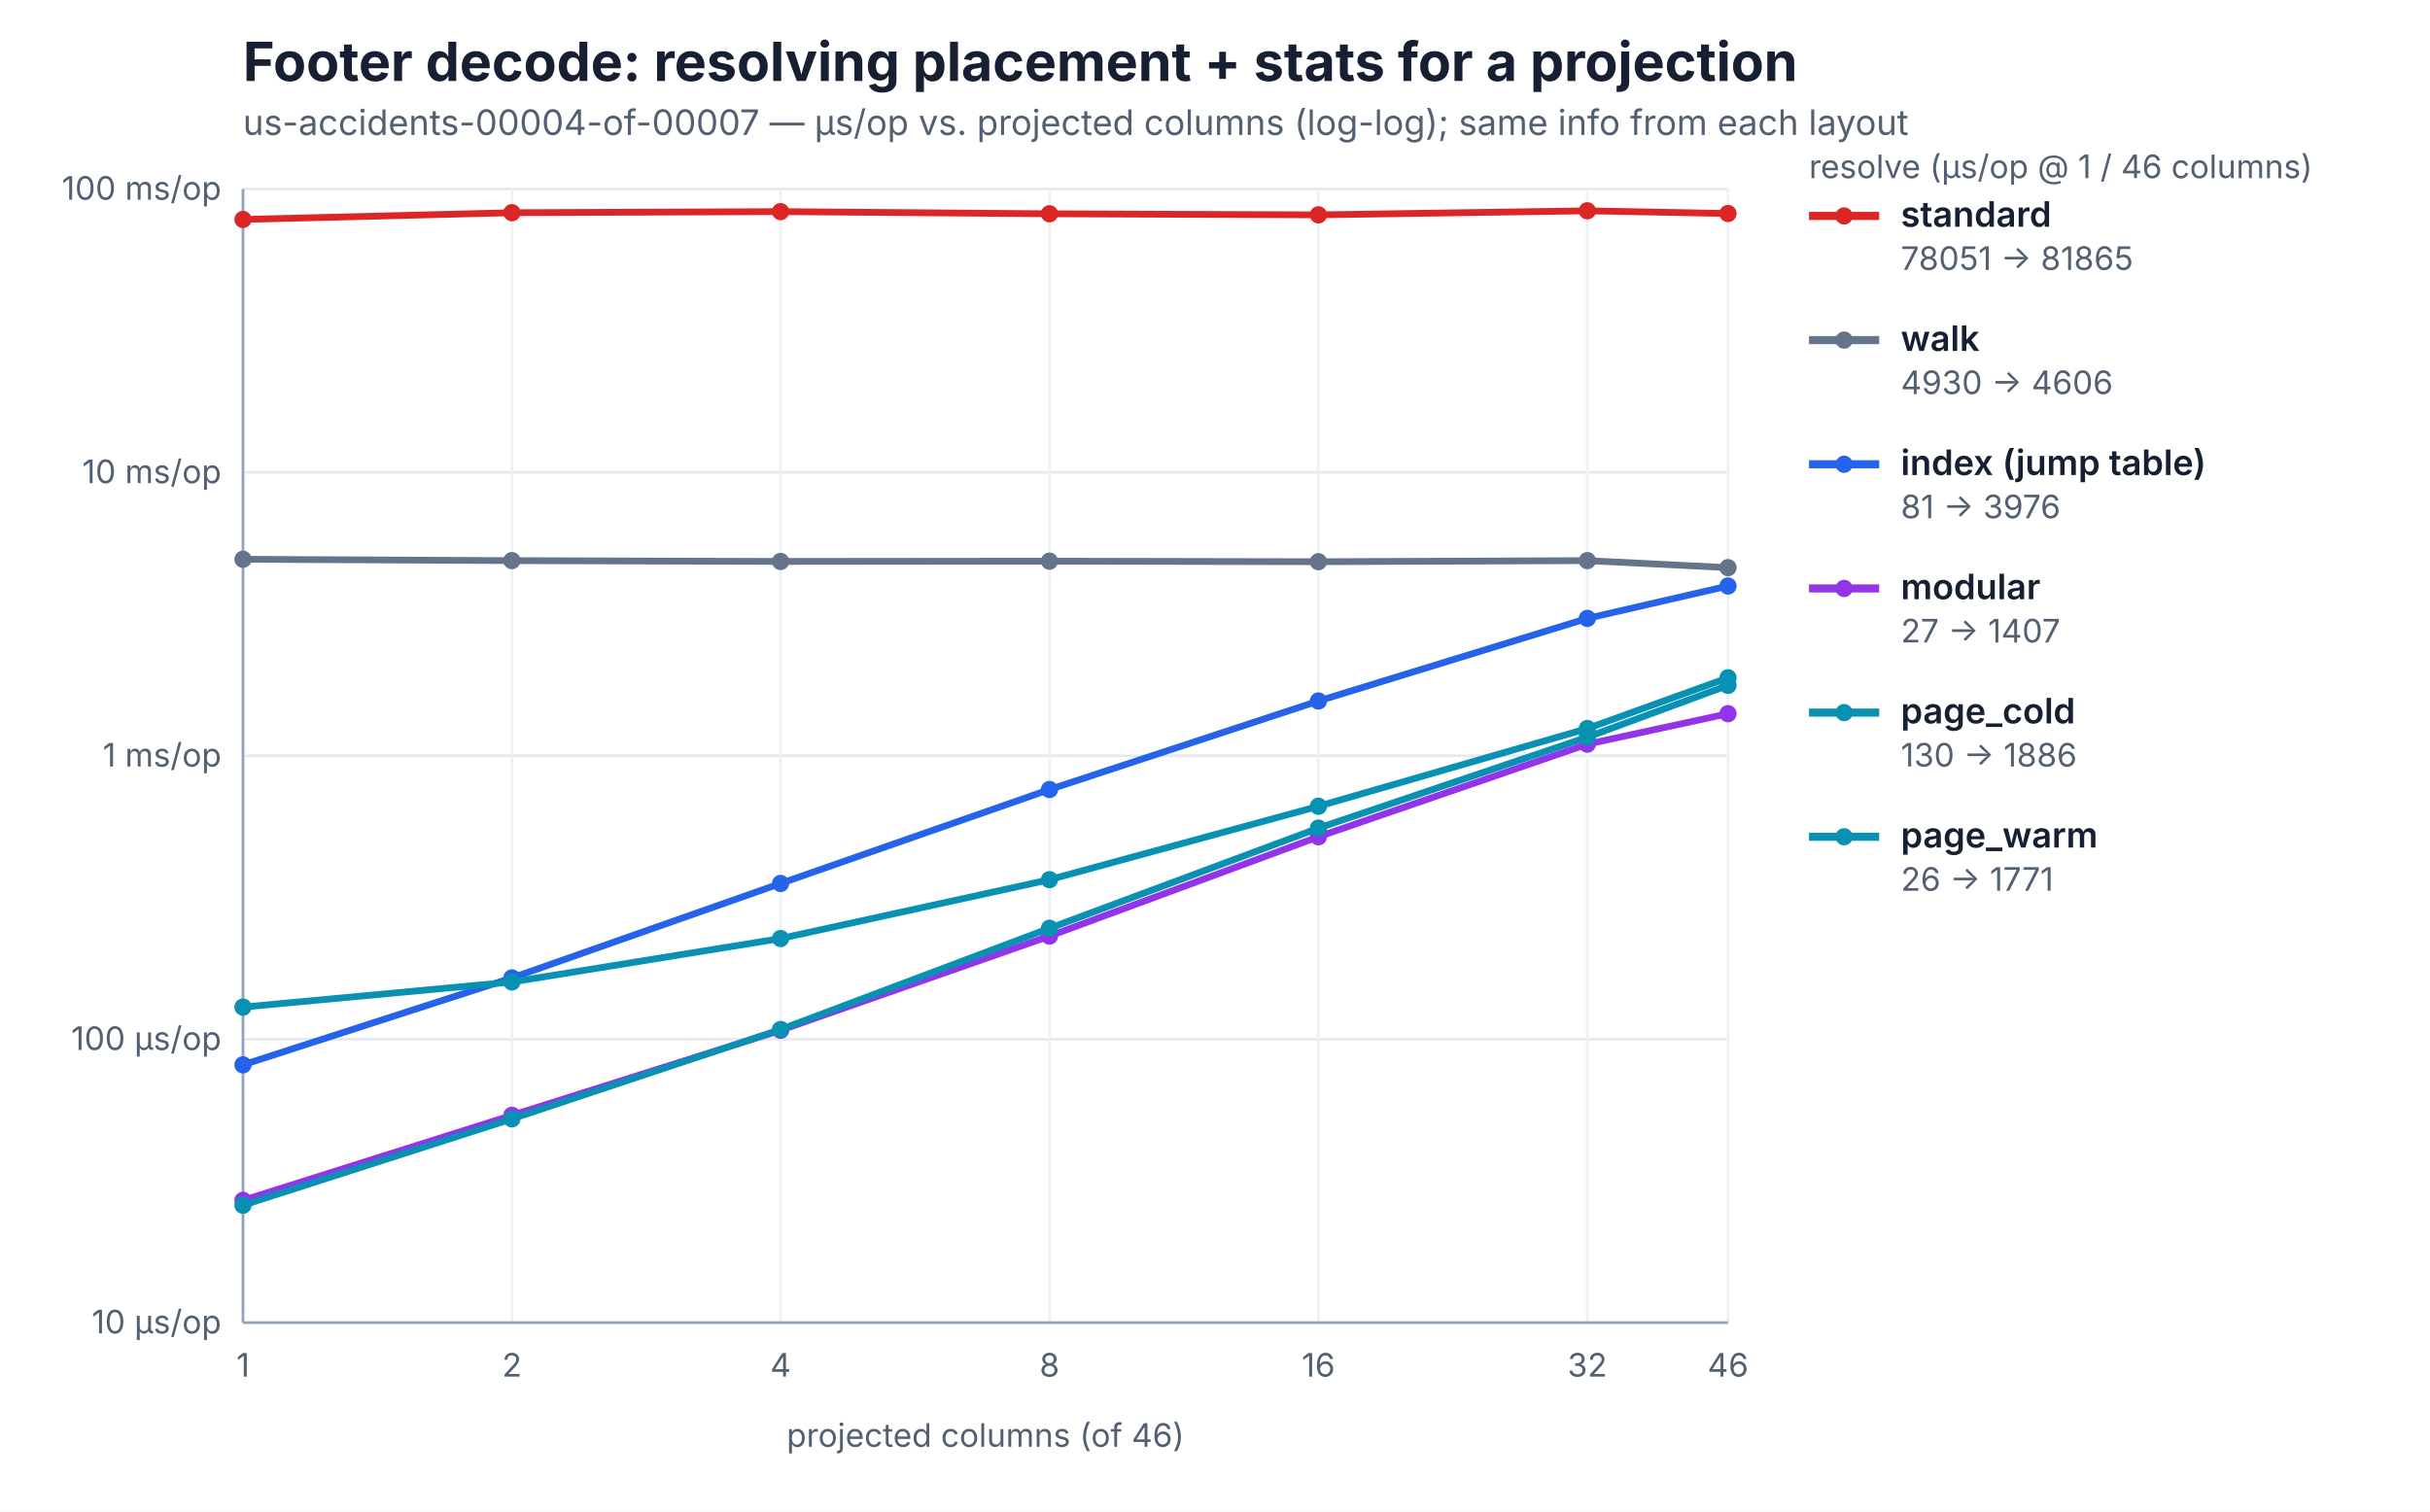
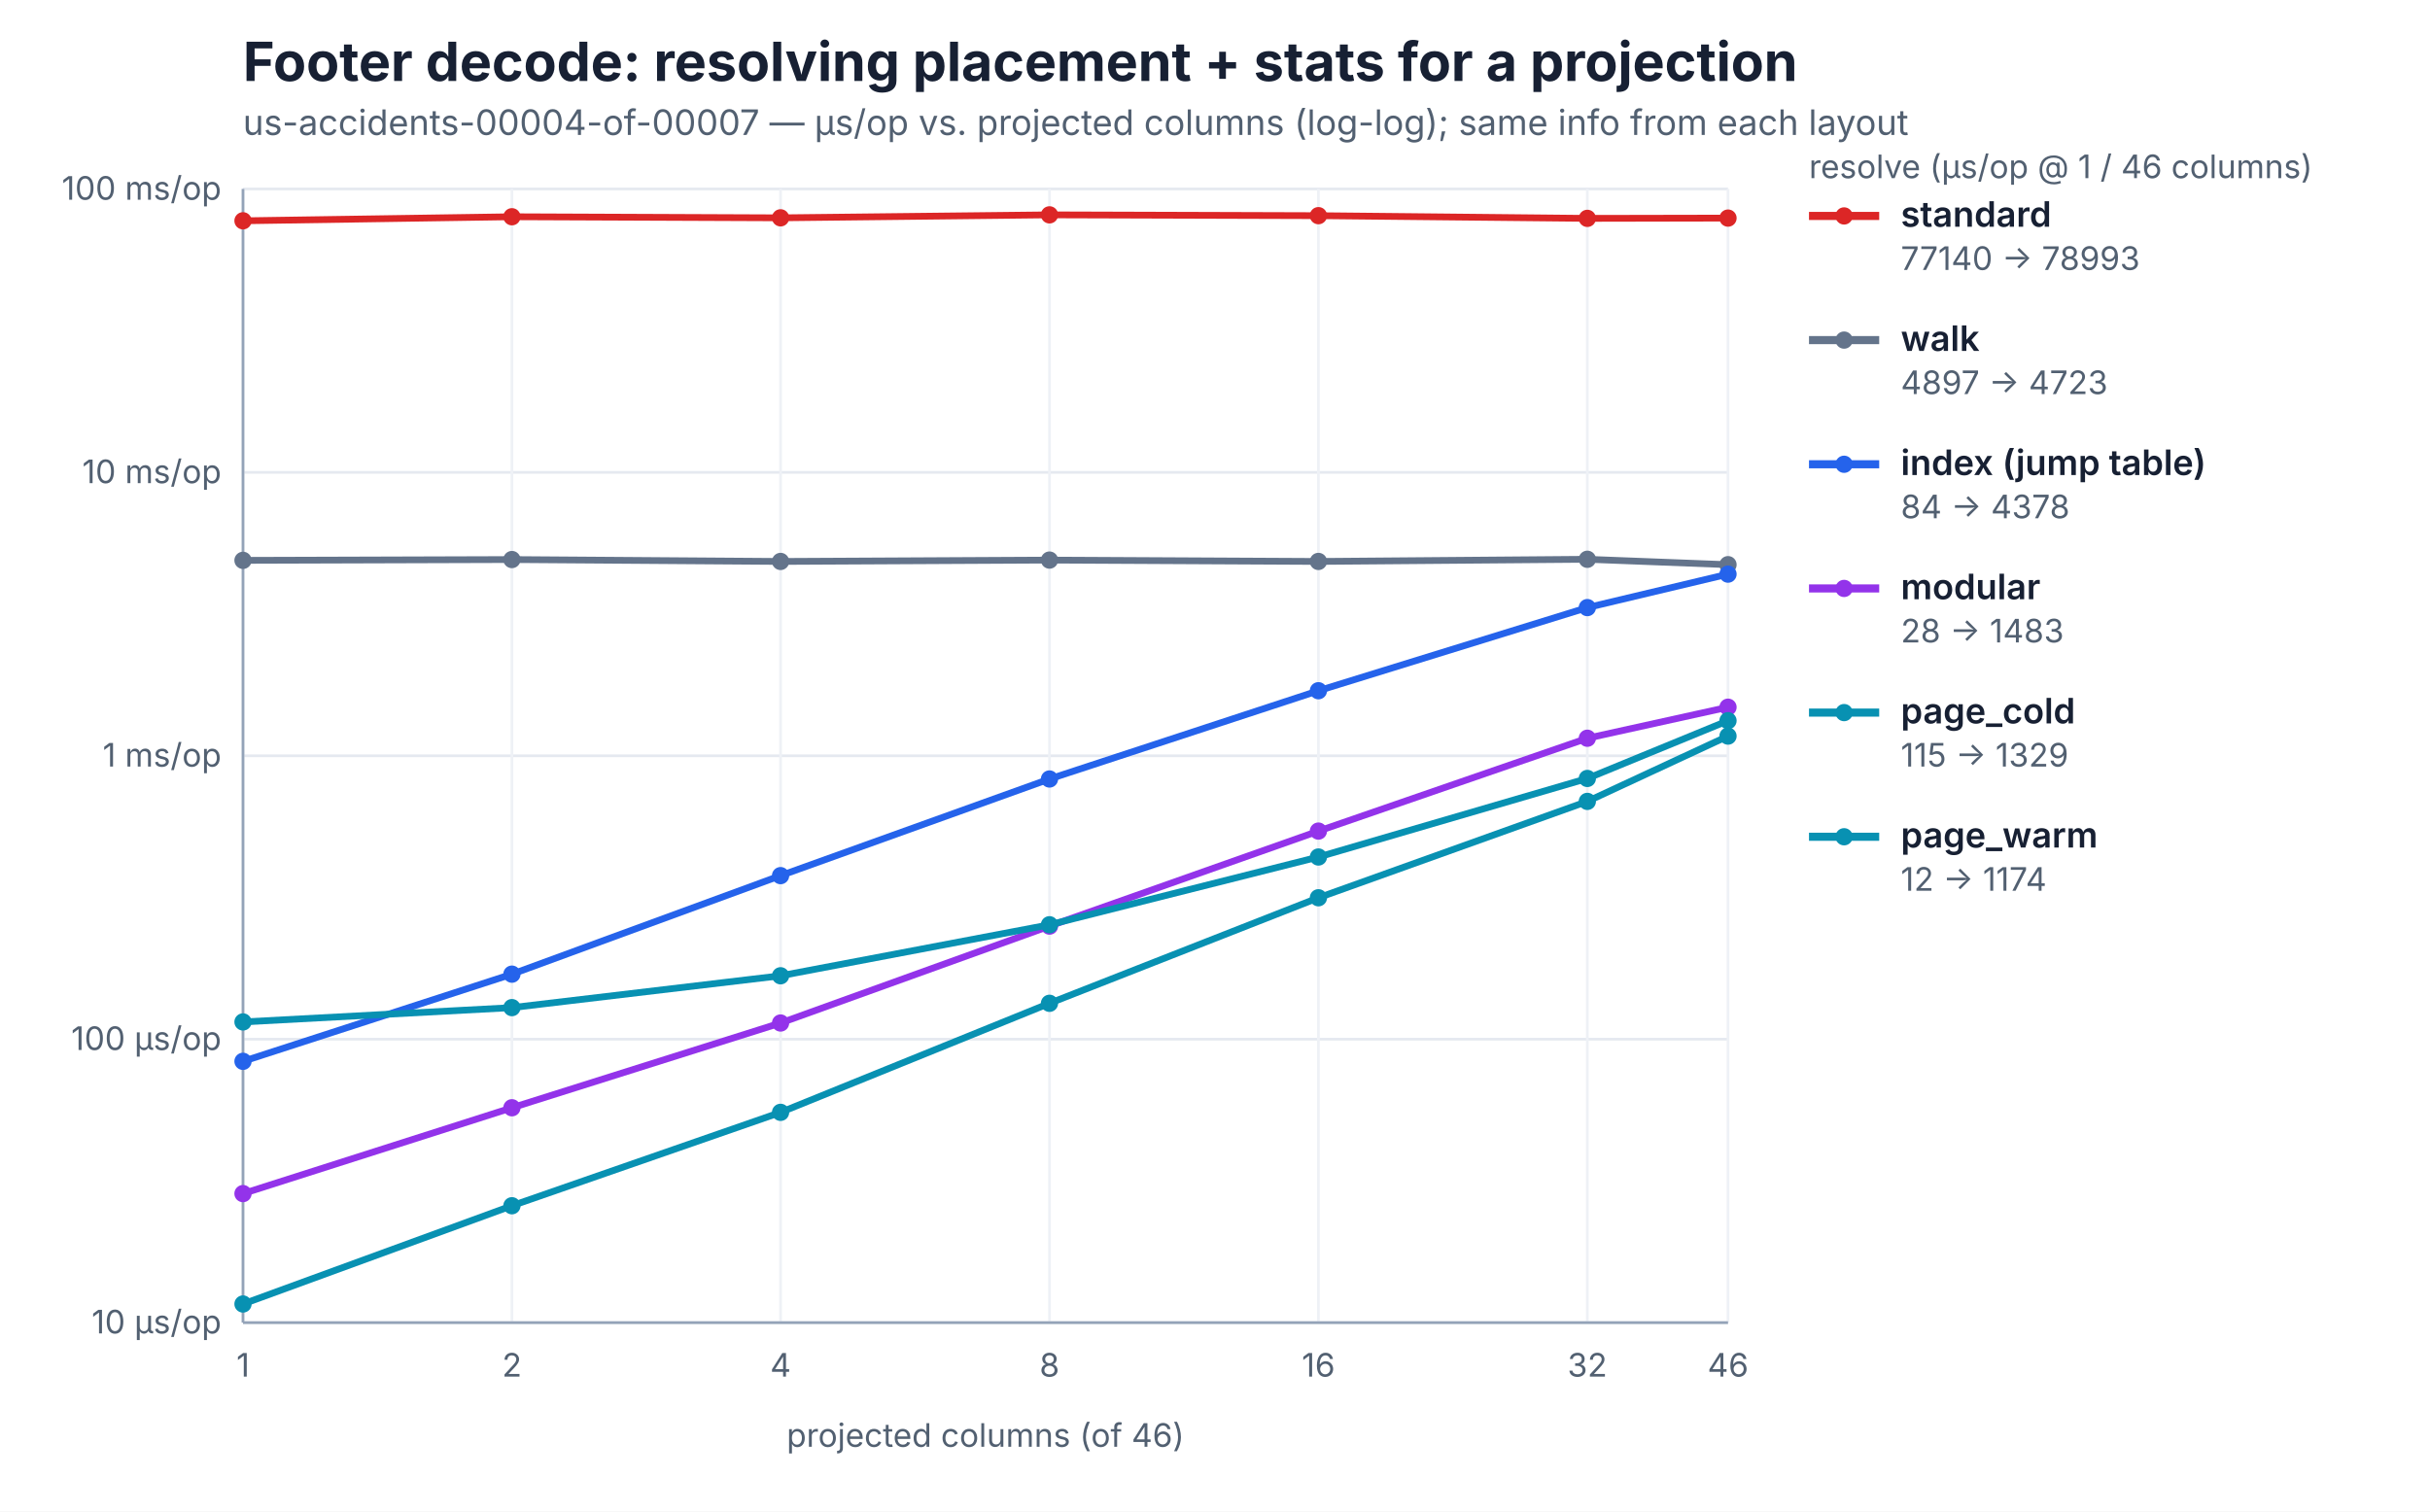
<svg xmlns="http://www.w3.org/2000/svg" width="900" height="560" viewBox="0 0 900 560">
  <rect width="100%" height="100%" fill="#ffffff" />
  <style>text{font-family:system-ui,-apple-system,sans-serif;fill:#172033}.title{font-size:20px;font-weight:700}.sub{font-size:13px;fill:#526071}.ax{font-size:12px;fill:#526071}.leg{font-size:13px;font-weight:600}</style>
  <text class="title" x="90" y="30">Footer decode: resolving placement + stats for a projection</text>
  <text class="sub" x="90" y="50">us-accidents-00004-of-00007  —  µs/op vs. projected columns (log-log); same info from each layout</text>
  <line x1="90" y1="490.0" x2="640" y2="490.0" stroke="#e5e9f0" />
  <text class="ax" x="82" y="494.0" text-anchor="end">10 µs/op</text>
  <line x1="90" y1="385.0" x2="640" y2="385.0" stroke="#e5e9f0" />
  <text class="ax" x="82" y="389.0" text-anchor="end">100 µs/op</text>
  <line x1="90" y1="280.0" x2="640" y2="280.0" stroke="#e5e9f0" />
  <text class="ax" x="82" y="284.0" text-anchor="end">1 ms/op</text>
  <line x1="90" y1="175.0" x2="640" y2="175.0" stroke="#e5e9f0" />
  <text class="ax" x="82" y="179.0" text-anchor="end">10 ms/op</text>
  <line x1="90" y1="70.0" x2="640" y2="70.0" stroke="#e5e9f0" />
  <text class="ax" x="82" y="74.0" text-anchor="end">100 ms/op</text>
  <line x1="90.0" y1="70" x2="90.0" y2="490" stroke="#eef1f6" />
  <text class="ax" x="90.0" y="510" text-anchor="middle">1</text>
  <line x1="189.6" y1="70" x2="189.6" y2="490" stroke="#eef1f6" />
  <text class="ax" x="189.6" y="510" text-anchor="middle">2</text>
  <line x1="289.1" y1="70" x2="289.1" y2="490" stroke="#eef1f6" />
  <text class="ax" x="289.1" y="510" text-anchor="middle">4</text>
  <line x1="388.7" y1="70" x2="388.7" y2="490" stroke="#eef1f6" />
  <text class="ax" x="388.7" y="510" text-anchor="middle">8</text>
  <line x1="488.3" y1="70" x2="488.3" y2="490" stroke="#eef1f6" />
  <text class="ax" x="488.3" y="510" text-anchor="middle">16</text>
  <line x1="587.9" y1="70" x2="587.9" y2="490" stroke="#eef1f6" />
  <text class="ax" x="587.9" y="510" text-anchor="middle">32</text>
  <line x1="640.0" y1="70" x2="640.0" y2="490" stroke="#eef1f6" />
  <text class="ax" x="640.0" y="510" text-anchor="middle">46</text>
  <text class="ax" x="365.0" y="536" text-anchor="middle">projected columns (of 46)</text>
  <line x1="90" y1="70" x2="90" y2="490" stroke="#94a3b8" />
  <line x1="90" y1="490" x2="640" y2="490" stroke="#94a3b8" />
-   <polyline points="90.0,81.3 189.6,78.8 289.1,78.4 388.7,79.2 488.3,79.6 587.9,78.1 640.0,79.1" fill="none" stroke="#dc2626" stroke-width="2.5" />
-   <circle cx="90.0" cy="81.3" r="3.2" fill="#dc2626" />
-   <circle cx="189.6" cy="78.8" r="3.2" fill="#dc2626" />
-   <circle cx="289.1" cy="78.4" r="3.2" fill="#dc2626" />
-   <circle cx="388.7" cy="79.2" r="3.2" fill="#dc2626" />
-   <circle cx="488.3" cy="79.6" r="3.2" fill="#dc2626" />
-   <circle cx="587.9" cy="78.1" r="3.2" fill="#dc2626" />
-   <circle cx="640.0" cy="79.1" r="3.2" fill="#dc2626" />
-   <polyline points="90.0,207.2 189.6,207.7 289.1,208.0 388.7,207.9 488.3,208.1 587.9,207.7 640.0,210.3" fill="none" stroke="#64748b" stroke-width="2.5" />
-   <circle cx="90.0" cy="207.2" r="3.2" fill="#64748b" />
-   <circle cx="189.6" cy="207.7" r="3.2" fill="#64748b" />
+   <polyline points="90.0,81.8 189.6,80.3 289.1,80.7 388.7,79.6 488.3,79.9 587.9,80.9 640.0,80.8" fill="none" stroke="#dc2626" stroke-width="2.5" />
+   <circle cx="90.0" cy="81.8" r="3.2" fill="#dc2626" />
+   <circle cx="189.6" cy="80.3" r="3.2" fill="#dc2626" />
+   <circle cx="289.1" cy="80.7" r="3.2" fill="#dc2626" />
+   <circle cx="388.7" cy="79.6" r="3.2" fill="#dc2626" />
+   <circle cx="488.3" cy="79.9" r="3.2" fill="#dc2626" />
+   <circle cx="587.9" cy="80.9" r="3.2" fill="#dc2626" />
+   <circle cx="640.0" cy="80.8" r="3.2" fill="#dc2626" />
+   <polyline points="90.0,207.6 189.6,207.3 289.1,208.0 388.7,207.5 488.3,208.0 587.9,207.2 640.0,209.2" fill="none" stroke="#64748b" stroke-width="2.5" />
+   <circle cx="90.0" cy="207.6" r="3.2" fill="#64748b" />
+   <circle cx="189.6" cy="207.3" r="3.2" fill="#64748b" />
  <circle cx="289.1" cy="208.0" r="3.2" fill="#64748b" />
-   <circle cx="388.7" cy="207.9" r="3.2" fill="#64748b" />
-   <circle cx="488.3" cy="208.1" r="3.2" fill="#64748b" />
-   <circle cx="587.9" cy="207.7" r="3.2" fill="#64748b" />
-   <circle cx="640.0" cy="210.3" r="3.2" fill="#64748b" />
-   <polyline points="90.0,394.5 189.6,362.3 289.1,327.3 388.7,292.5 488.3,259.7 587.9,229.1 640.0,217.1" fill="none" stroke="#2563eb" stroke-width="2.5" />
-   <circle cx="90.0" cy="394.5" r="3.2" fill="#2563eb" />
-   <circle cx="189.6" cy="362.3" r="3.2" fill="#2563eb" />
-   <circle cx="289.1" cy="327.3" r="3.2" fill="#2563eb" />
-   <circle cx="388.7" cy="292.5" r="3.2" fill="#2563eb" />
-   <circle cx="488.3" cy="259.7" r="3.2" fill="#2563eb" />
-   <circle cx="587.9" cy="229.1" r="3.2" fill="#2563eb" />
-   <circle cx="640.0" cy="217.1" r="3.2" fill="#2563eb" />
-   <polyline points="90.0,444.7 189.6,413.2 289.1,381.7 388.7,346.8 488.3,310.0 587.9,275.7 640.0,264.4" fill="none" stroke="#9333ea" stroke-width="2.5" />
-   <circle cx="90.0" cy="444.7" r="3.2" fill="#9333ea" />
-   <circle cx="189.6" cy="413.2" r="3.2" fill="#9333ea" />
-   <circle cx="289.1" cy="381.7" r="3.2" fill="#9333ea" />
-   <circle cx="388.7" cy="346.8" r="3.2" fill="#9333ea" />
-   <circle cx="488.3" cy="310.0" r="3.2" fill="#9333ea" />
-   <circle cx="587.9" cy="275.7" r="3.2" fill="#9333ea" />
-   <circle cx="640.0" cy="264.4" r="3.2" fill="#9333ea" />
-   <polyline points="90.0,373.1 189.6,363.8 289.1,347.7 388.7,325.9 488.3,298.7 587.9,269.9 640.0,251.1" fill="none" stroke="#0891b2" stroke-width="2.5" />
-   <circle cx="90.0" cy="373.1" r="3.2" fill="#0891b2" />
-   <circle cx="189.6" cy="363.8" r="3.2" fill="#0891b2" />
-   <circle cx="289.1" cy="347.7" r="3.2" fill="#0891b2" />
-   <circle cx="388.7" cy="325.9" r="3.2" fill="#0891b2" />
-   <circle cx="488.3" cy="298.7" r="3.2" fill="#0891b2" />
-   <circle cx="587.9" cy="269.9" r="3.2" fill="#0891b2" />
-   <circle cx="640.0" cy="251.1" r="3.2" fill="#0891b2" />
-   <polyline points="90.0,446.5 189.6,414.5 289.1,381.4 388.7,343.9 488.3,306.8 587.9,273.1 640.0,253.9" fill="none" stroke="#0891b2" stroke-width="2.5" />
-   <circle cx="90.0" cy="446.5" r="3.2" fill="#0891b2" />
-   <circle cx="189.6" cy="414.5" r="3.2" fill="#0891b2" />
-   <circle cx="289.1" cy="381.4" r="3.2" fill="#0891b2" />
-   <circle cx="388.7" cy="343.9" r="3.2" fill="#0891b2" />
-   <circle cx="488.3" cy="306.8" r="3.2" fill="#0891b2" />
-   <circle cx="587.9" cy="273.1" r="3.2" fill="#0891b2" />
-   <circle cx="640.0" cy="253.9" r="3.2" fill="#0891b2" />
+   <circle cx="388.7" cy="207.5" r="3.2" fill="#64748b" />
+   <circle cx="488.3" cy="208.0" r="3.2" fill="#64748b" />
+   <circle cx="587.9" cy="207.2" r="3.2" fill="#64748b" />
+   <circle cx="640.0" cy="209.2" r="3.2" fill="#64748b" />
+   <polyline points="90.0,393.2 189.6,360.9 289.1,324.4 388.7,288.6 488.3,255.9 587.9,225.1 640.0,212.7" fill="none" stroke="#2563eb" stroke-width="2.5" />
+   <circle cx="90.0" cy="393.2" r="3.2" fill="#2563eb" />
+   <circle cx="189.6" cy="360.9" r="3.2" fill="#2563eb" />
+   <circle cx="289.1" cy="324.4" r="3.2" fill="#2563eb" />
+   <circle cx="388.7" cy="288.6" r="3.2" fill="#2563eb" />
+   <circle cx="488.3" cy="255.9" r="3.2" fill="#2563eb" />
+   <circle cx="587.9" cy="225.1" r="3.2" fill="#2563eb" />
+   <circle cx="640.0" cy="212.7" r="3.2" fill="#2563eb" />
+   <polyline points="90.0,442.2 189.6,410.4 289.1,379.0 388.7,343.1 488.3,307.9 587.9,273.5 640.0,262.0" fill="none" stroke="#9333ea" stroke-width="2.5" />
+   <circle cx="90.0" cy="442.2" r="3.2" fill="#9333ea" />
+   <circle cx="189.6" cy="410.4" r="3.2" fill="#9333ea" />
+   <circle cx="289.1" cy="379.0" r="3.2" fill="#9333ea" />
+   <circle cx="388.7" cy="343.1" r="3.2" fill="#9333ea" />
+   <circle cx="488.3" cy="307.9" r="3.2" fill="#9333ea" />
+   <circle cx="587.9" cy="273.5" r="3.2" fill="#9333ea" />
+   <circle cx="640.0" cy="262.0" r="3.2" fill="#9333ea" />
+   <polyline points="90.0,378.6 189.6,373.3 289.1,361.5 388.7,342.6 488.3,317.5 587.9,288.4 640.0,267.0" fill="none" stroke="#0891b2" stroke-width="2.5" />
+   <circle cx="90.0" cy="378.6" r="3.2" fill="#0891b2" />
+   <circle cx="189.6" cy="373.3" r="3.2" fill="#0891b2" />
+   <circle cx="289.1" cy="361.5" r="3.2" fill="#0891b2" />
+   <circle cx="388.7" cy="342.6" r="3.2" fill="#0891b2" />
+   <circle cx="488.3" cy="317.5" r="3.2" fill="#0891b2" />
+   <circle cx="587.9" cy="288.4" r="3.2" fill="#0891b2" />
+   <circle cx="640.0" cy="267.0" r="3.2" fill="#0891b2" />
+   <polyline points="90.0,483.1 189.6,446.7 289.1,412.1 388.7,371.7 488.3,332.6 587.9,296.9 640.0,272.7" fill="none" stroke="#0891b2" stroke-width="2.5" />
+   <circle cx="90.0" cy="483.1" r="3.2" fill="#0891b2" />
+   <circle cx="189.6" cy="446.7" r="3.2" fill="#0891b2" />
+   <circle cx="289.1" cy="412.1" r="3.2" fill="#0891b2" />
+   <circle cx="388.7" cy="371.7" r="3.2" fill="#0891b2" />
+   <circle cx="488.3" cy="332.6" r="3.2" fill="#0891b2" />
+   <circle cx="587.9" cy="296.9" r="3.2" fill="#0891b2" />
+   <circle cx="640.0" cy="272.7" r="3.2" fill="#0891b2" />
  <text class="ax" x="670" y="66">resolve (µs/op @ 1 / 46 columns)</text>
  <line x1="670" y1="80.0" x2="696" y2="80.0" stroke="#dc2626" stroke-width="3" />
  <circle cx="683" cy="80.0" r="3.2" fill="#dc2626" />
  <text class="leg" x="704" y="84.0" fill="#dc2626">standard</text>
-   <text class="ax" x="704" y="100.0">78051 → 81865</text>
+   <text class="ax" x="704" y="100.0">77140 → 78993</text>
  <line x1="670" y1="126.0" x2="696" y2="126.0" stroke="#64748b" stroke-width="3" />
  <circle cx="683" cy="126.0" r="3.2" fill="#64748b" />
  <text class="leg" x="704" y="130.0" fill="#64748b">walk</text>
-   <text class="ax" x="704" y="146.0">4930 → 4606</text>
+   <text class="ax" x="704" y="146.0">4897 → 4723</text>
  <line x1="670" y1="172.0" x2="696" y2="172.0" stroke="#2563eb" stroke-width="3" />
  <circle cx="683" cy="172.0" r="3.2" fill="#2563eb" />
  <text class="leg" x="704" y="176.0" fill="#2563eb">index (jump table)</text>
-   <text class="ax" x="704" y="192.0">81 → 3976</text>
+   <text class="ax" x="704" y="192.0">84 → 4378</text>
  <line x1="670" y1="218.0" x2="696" y2="218.0" stroke="#9333ea" stroke-width="3" />
  <circle cx="683" cy="218.0" r="3.2" fill="#9333ea" />
  <text class="leg" x="704" y="222.0" fill="#9333ea">modular</text>
-   <text class="ax" x="704" y="238.0">27 → 1407</text>
+   <text class="ax" x="704" y="238.0">28 → 1483</text>
  <line x1="670" y1="264.0" x2="696" y2="264.0" stroke="#0891b2" stroke-width="3" />
  <circle cx="683" cy="264.0" r="3.2" fill="#0891b2" />
  <text class="leg" x="704" y="268.0" fill="#0891b2">page_cold</text>
-   <text class="ax" x="704" y="284.0">130 → 1886</text>
+   <text class="ax" x="704" y="284.0">115 → 1329</text>
  <line x1="670" y1="310.0" x2="696" y2="310.0" stroke="#0891b2" stroke-width="3" />
  <circle cx="683" cy="310.0" r="3.2" fill="#0891b2" />
  <text class="leg" x="704" y="314.0" fill="#0891b2">page_warm</text>
-   <text class="ax" x="704" y="330.0">26 → 1771</text>
+   <text class="ax" x="704" y="330.0">12 → 1174</text>
</svg>
